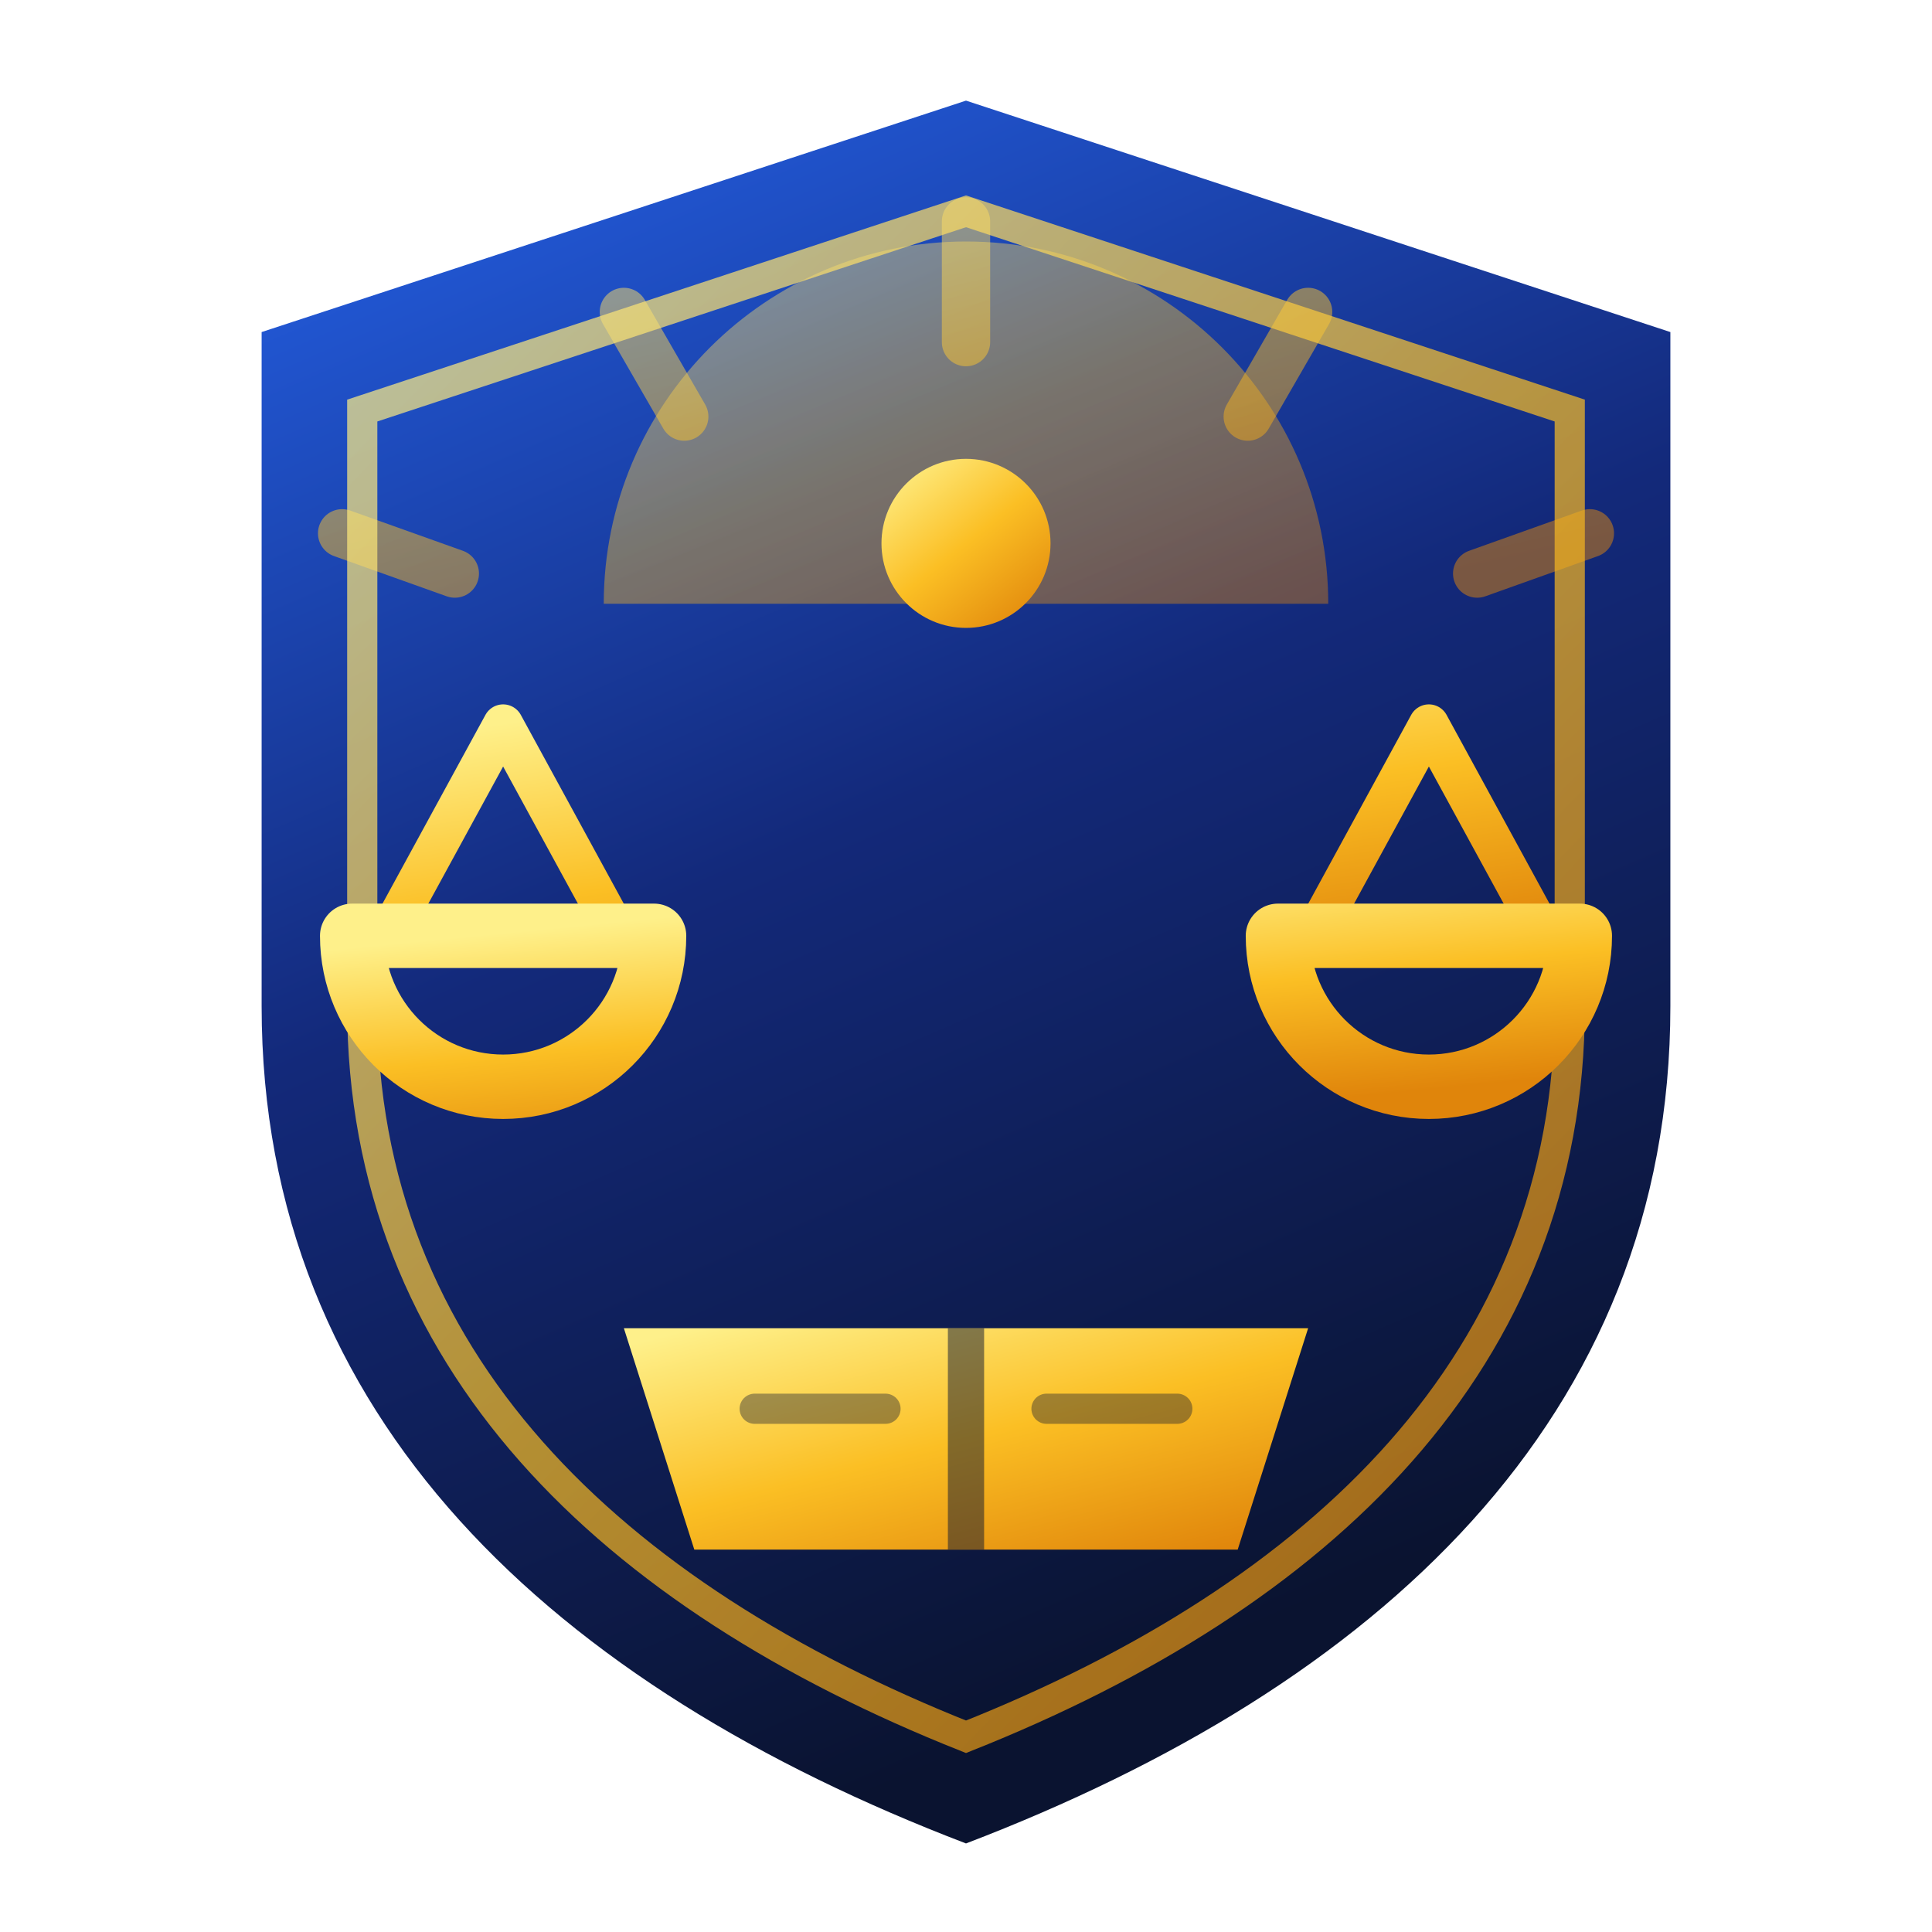
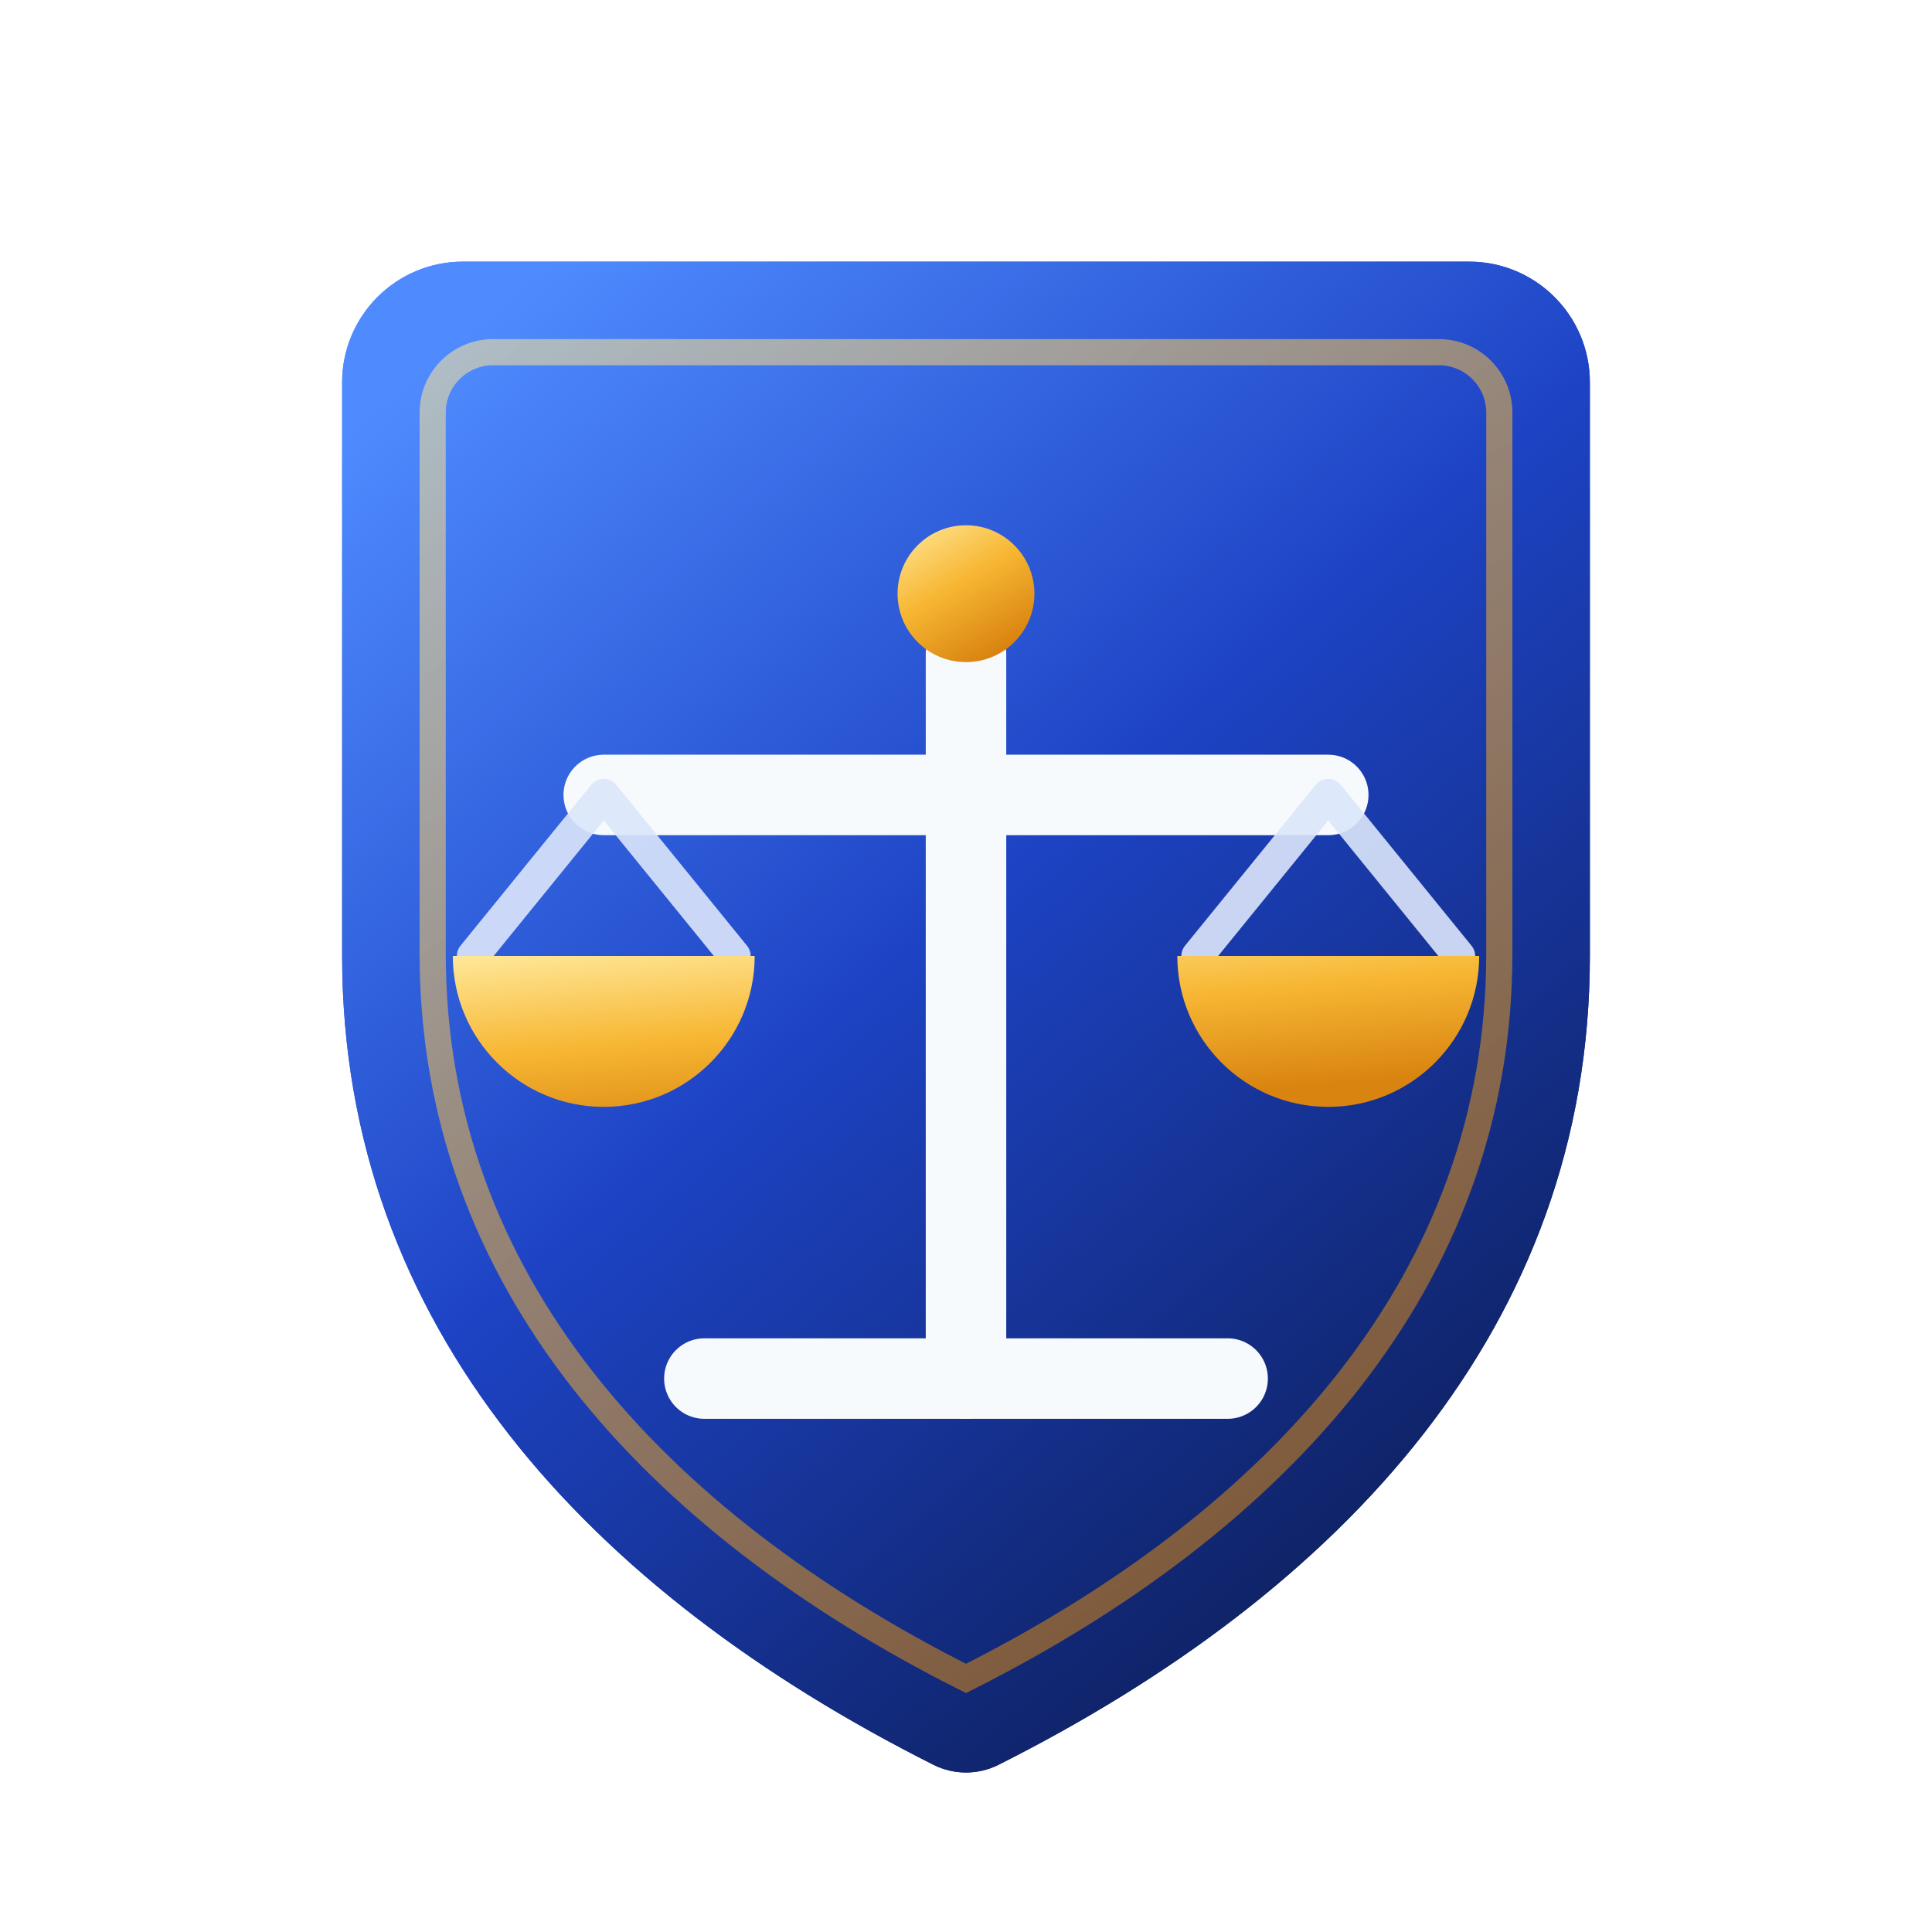
<svg xmlns="http://www.w3.org/2000/svg" viewBox="0 0 96 96" role="img" aria-label="Huquq AI">
  <defs>
-     <linearGradient id="hqShield" x1="0" y1="0" x2="0.35" y2="1">
-       <stop offset="0" stop-color="#2563eb" />
-       <stop offset="0.5" stop-color="#13297a" />
-       <stop offset="1" stop-color="#0a1330" />
+     <linearGradient id="hqField" x1="0.15" y1="0" x2="0.85" y2="1">
+       <stop offset="0" stop-color="#4f8bff" />
+       <stop offset="0.45" stop-color="#1d43c4" />
+       <stop offset="1" stop-color="#0b1a4d" />
    </linearGradient>
-     <linearGradient id="hqGold" x1="0.1" y1="0" x2="0.9" y2="1">
-       <stop offset="0" stop-color="#fef08a" />
-       <stop offset="0.5" stop-color="#fbbf24" />
-       <stop offset="1" stop-color="#e0850b" />
+     <linearGradient id="hqGold" x1="0" y1="0" x2="0.6" y2="1">
+       <stop offset="0" stop-color="#ffe89a" />
+       <stop offset="0.5" stop-color="#f7b733" />
+       <stop offset="1" stop-color="#d98410" />
    </linearGradient>
-     <clipPath id="hqClip">
-       <path d="M48 5 83 16.5V50c0 20.5-14.6 33.8-35 41.6C27.6 83.8 13 70.5 13 50V16.5L48 5z" />
-     </clipPath>
+     <linearGradient id="hqSheen" x1="0" y1="0" x2="0.4" y2="1">
+       <stop offset="0" stop-color="#ffffff" stop-opacity="0.22" />
+       <stop offset="0.55" stop-color="#ffffff" stop-opacity="0" />
+     </linearGradient>
  </defs>
-   <path d="M48 5 83 16.5V50c0 20.5-14.6 33.8-35 41.6C27.6 83.8 13 70.5 13 50V16.5L48 5z" fill="url(#hqShield)" />
-   <g clip-path="url(#hqClip)">
-     <path d="M30 30a18 18 0 0 1 36 0z" fill="url(#hqGold)" opacity="0.42" />
-     <g stroke="url(#hqGold)" stroke-width="2.4" stroke-linecap="round" opacity="0.5">
-       <path d="M48 11v6M31 15.5l3 5.2M65 15.5l-3 5.2M17 26.5l5.6 2M79 26.5l-5.6 2" />
-     </g>
+   <path id="hqShield" d="M23 13h50a6 6 0 0 1 6 6v28.5c0 18.4-12.3 31.6-29.4 40.2a3.6 3.6 0 0 1-3.2 0            C29.3 79.1 17 65.9 17 47.5V19a6 6 0 0 1 6-6z" fill="url(#hqField)" />
+   <use href="#hqShield" fill="url(#hqSheen)" />
+   <path d="M24.5 17.5h47a3 3 0 0 1 3 3v26.9c0 16.2-11 28.2-26.5 36            -15.5-7.8-26.5-19.8-26.5-36V20.5a3 3 0 0 1 3-3z" fill="none" stroke="url(#hqGold)" stroke-width="1.3" opacity="0.55" />
+   <g stroke="#f7fafc" stroke-width="4" stroke-linecap="round" fill="none">
+     <path d="M48 32.5V68.5" />
+     <path d="M30 39.5h36" />
+     <path d="M35 68.5h26" />
  </g>
-   <path d="M48 10.5 78 20.4V50c0 17.6-12.4 29.3-30 36.3C30.4 79.3 18 67.6 18 50V20.4L48 10.5z" fill="none" stroke="url(#hqGold)" stroke-width="1.5" opacity="0.7" />
-   <g stroke="url(#hqGold)" fill="none" stroke-linecap="round" stroke-linejoin="round">
-     <path d="M48 28v34" stroke-width="4.4" />
-     <path d="M25 36h46" stroke-width="4.4" />
-     <path d="M25 36 19 47M25 36l6 11M71 36l-6 11M71 36l6 11" stroke-width="2" />
-     <path d="M17.5 46.5h15a7.5 7.5 0 0 1-15 0zM63.5 46.5h15a7.5 7.5 0 0 1-15 0z" stroke-width="3.2" />
-     <path d="M37 62h22" stroke-width="4.4" />
+   <g stroke="#dce6fb" stroke-width="1.6" stroke-linecap="round" fill="none" opacity="0.9">
+     <path d="M30 39.5 23.5 47.5M30 39.5 36.5 47.5M66 39.5 59.5 47.5M66 39.5 72.5 47.5" />
  </g>
-   <circle cx="48" cy="27" r="4.2" fill="url(#hqGold)" />
-   <path d="M31 66h34l-3.5 11H34.5z" fill="url(#hqGold)" />
-   <path d="M48 66v11" stroke="#0a1330" stroke-width="1.8" opacity="0.5" />
-   <path d="M37.5 70h6.5M52 70h6.5" stroke="#0a1330" stroke-width="1.5" stroke-linecap="round" opacity="0.38" />
+   <path d="M22.5 47.5h15a7.5 7.5 0 0 1-15 0zM58.5 47.5h15a7.5 7.5 0 0 1-15 0z" fill="url(#hqGold)" />
+   <circle cx="48" cy="29.5" r="3.4" fill="url(#hqGold)" />
</svg>
